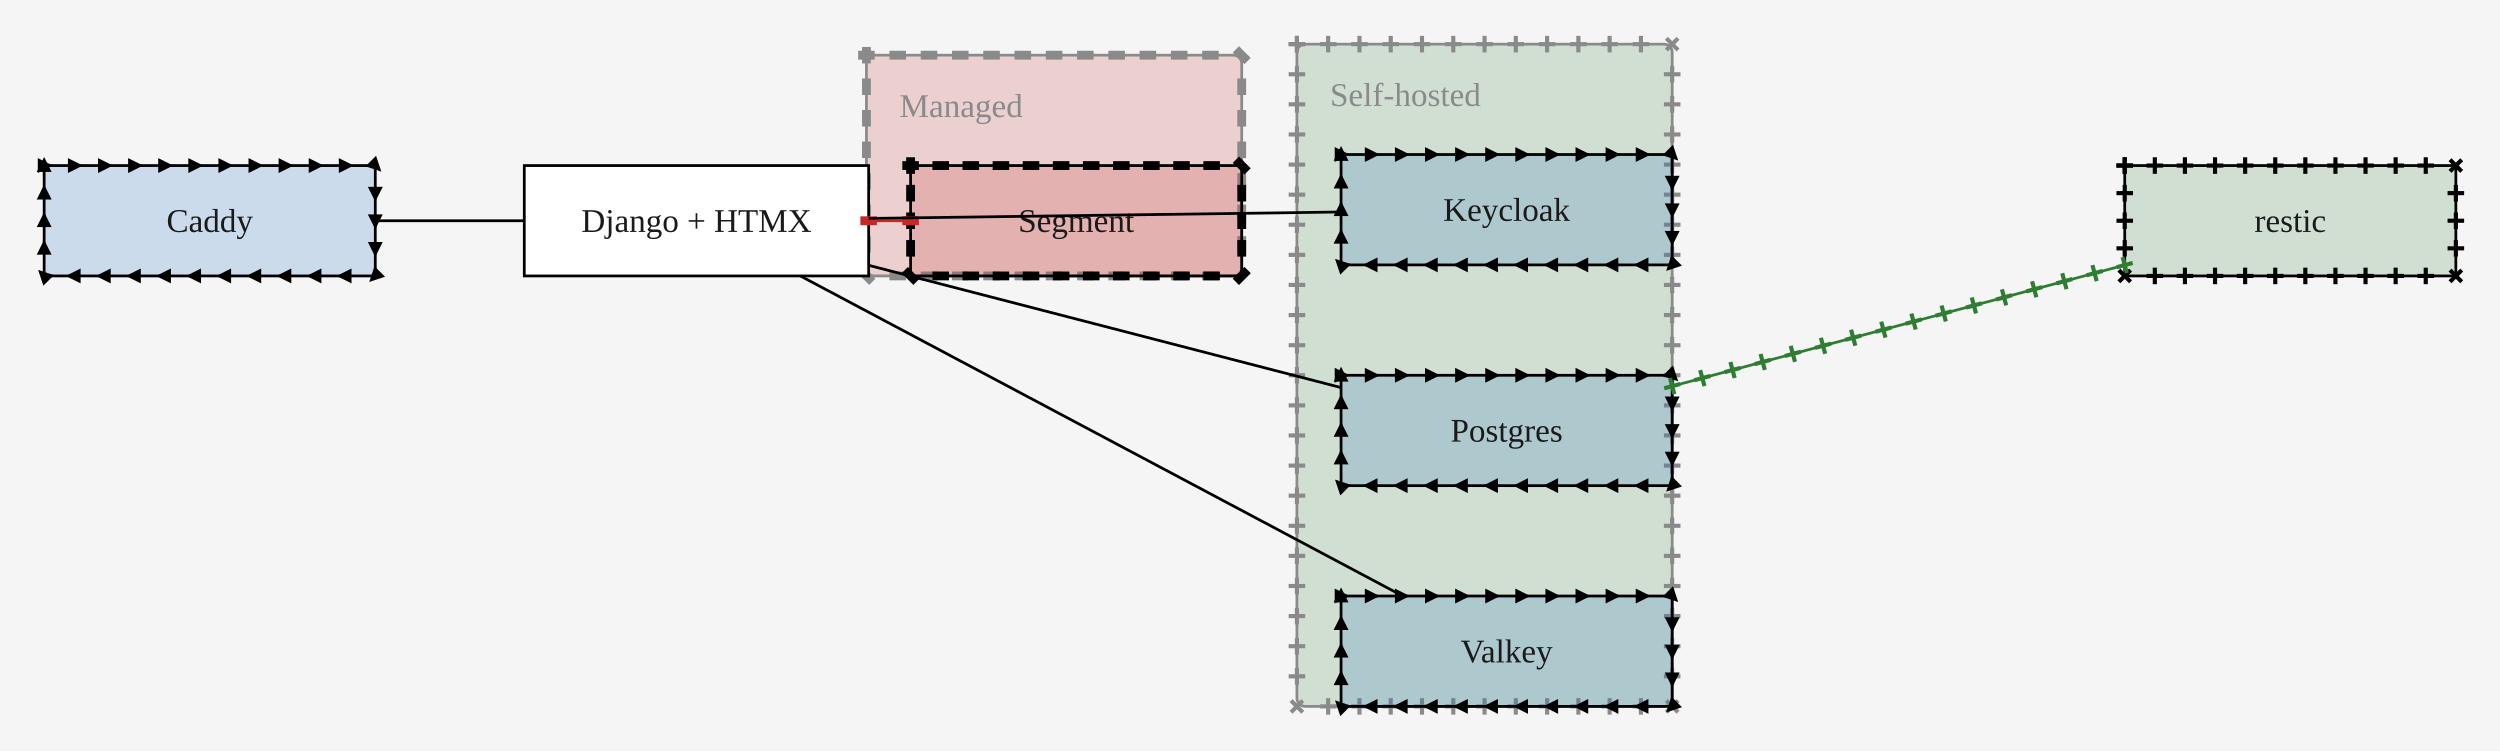
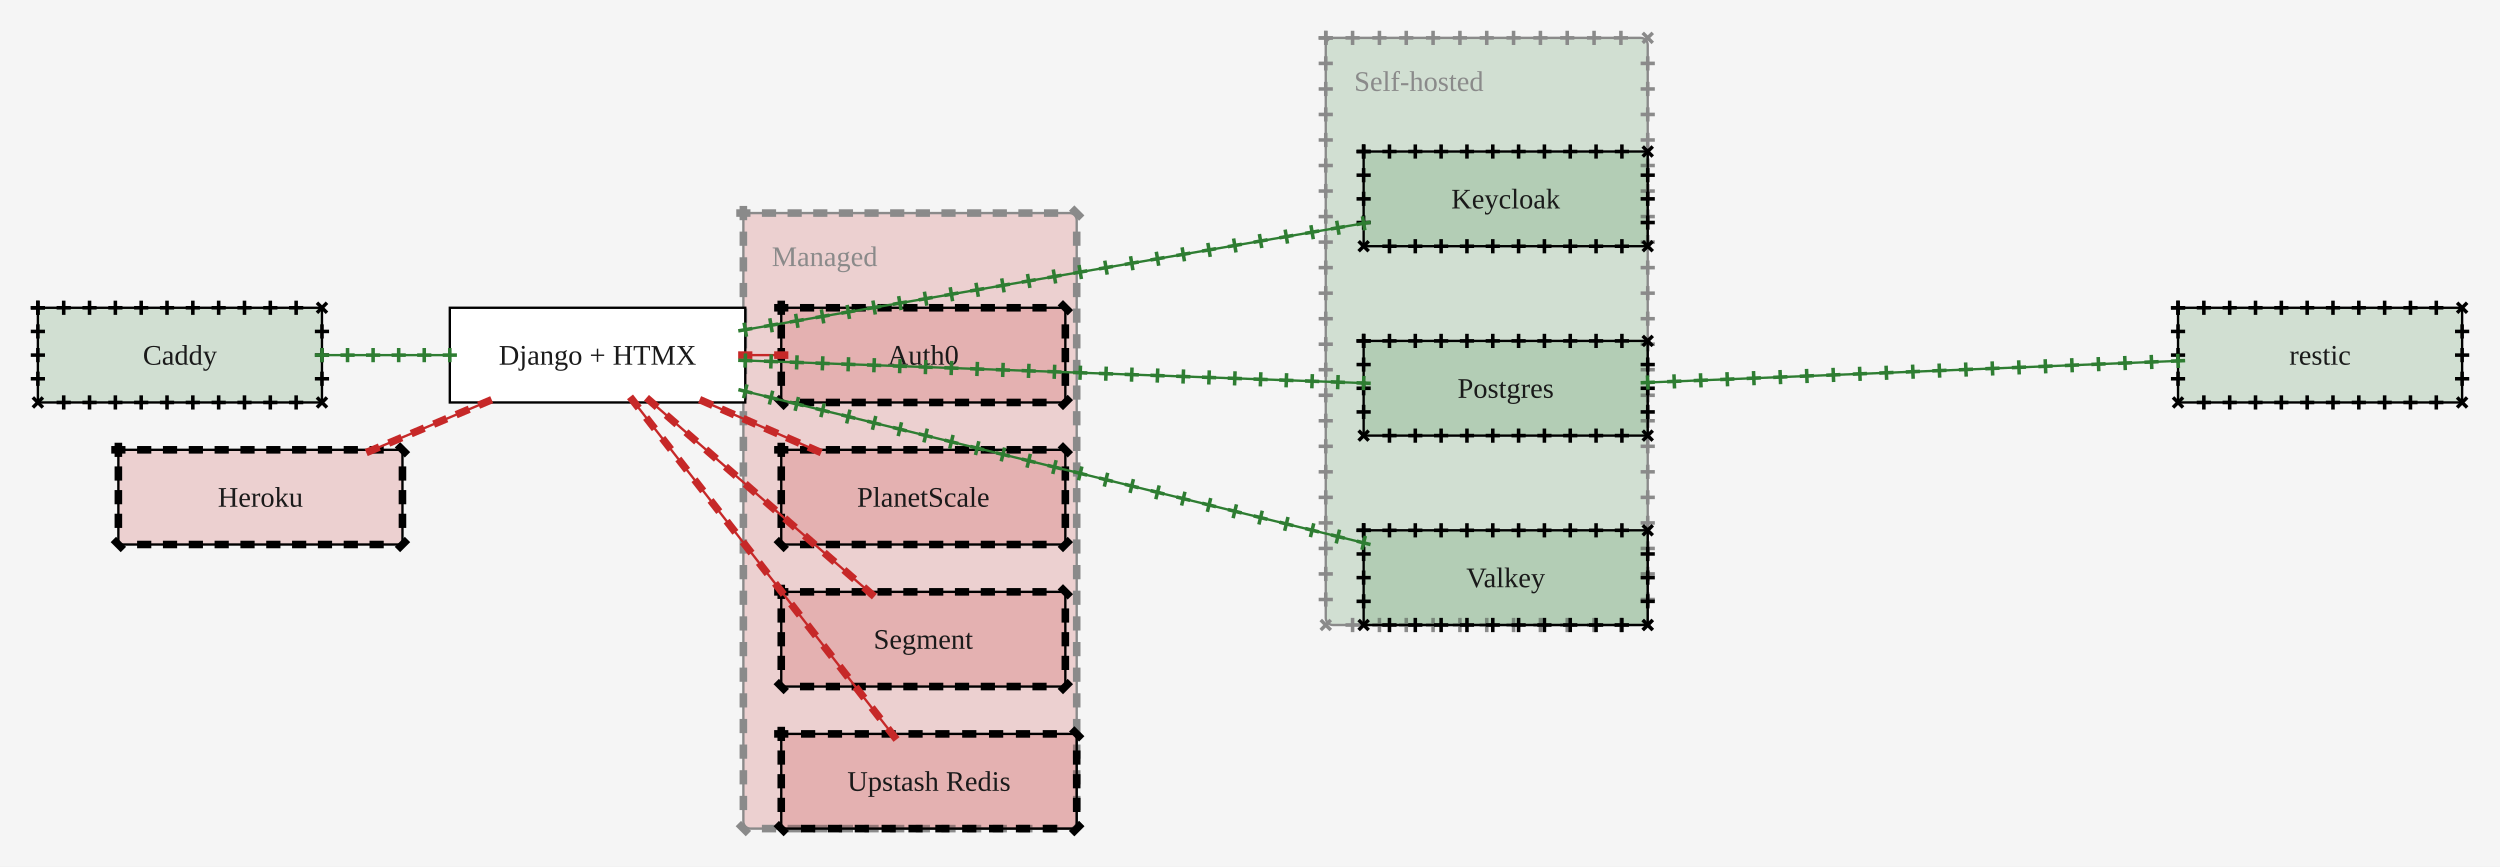
- <svg xmlns="http://www.w3.org/2000/svg" viewBox="0.00 0.00 906.00 272.00" width="906.00" height="272.00">
+ <svg xmlns="http://www.w3.org/2000/svg" viewBox="0.00 0.00 1056.00 366.00" width="1056.00" height="366.00">
  <defs>
    <marker id="ag-glyph-4-000000" viewBox="-4.50 -4.50 9.00 9.00" markerWidth="9.00" markerHeight="9.00" markerUnits="userSpaceOnUse" refX="0" refY="0" orient="auto" fill="#000000" stroke="#000000">
      <path d="M -3,0 L 3,0 M 0,-3 L 0,3" fill="none" stroke-width="1.5" />
    </marker>
    <marker id="ag-glyph-4-2e7d32" viewBox="-4.50 -4.50 9.00 9.00" markerWidth="9.00" markerHeight="9.00" markerUnits="userSpaceOnUse" refX="0" refY="0" orient="auto" fill="#2e7d32" stroke="#2e7d32">
      <path d="M -3,0 L 3,0 M 0,-3 L 0,3" fill="none" stroke-width="1.5" />
    </marker>
    <marker id="ag-glyph-4-8A8A8A" viewBox="-4.50 -4.50 9.00 9.00" markerWidth="9.00" markerHeight="9.00" markerUnits="userSpaceOnUse" refX="0" refY="0" orient="auto" fill="#8A8A8A" stroke="#8A8A8A">
      <path d="M -3,0 L 3,0 M 0,-3 L 0,3" fill="none" stroke-width="1.5" />
    </marker>
    <marker id="ag-glyph-5-000000" viewBox="-4.50 -4.50 9.00 9.00" markerWidth="9.00" markerHeight="9.00" markerUnits="userSpaceOnUse" refX="0" refY="0" orient="auto" fill="#000000" stroke="#000000">
      <path d="M -3,0 L 3,0" fill="none" stroke-width="3.2" />
    </marker>
    <marker id="ag-glyph-5-8A8A8A" viewBox="-4.50 -4.50 9.00 9.00" markerWidth="9.00" markerHeight="9.00" markerUnits="userSpaceOnUse" refX="0" refY="0" orient="auto" fill="#8A8A8A" stroke="#8A8A8A">
      <path d="M -3,0 L 3,0" fill="none" stroke-width="3.2" />
    </marker>
    <marker id="ag-glyph-5-c62828" viewBox="-4.50 -4.50 9.00 9.00" markerWidth="9.00" markerHeight="9.00" markerUnits="userSpaceOnUse" refX="0" refY="0" orient="auto" fill="#c62828" stroke="#c62828">
      <path d="M -3,0 L 3,0" fill="none" stroke-width="3.2" />
    </marker>
-     <marker id="ag-glyph-6-000000" viewBox="-4.50 -4.50 9.00 9.00" markerWidth="9.00" markerHeight="9.00" markerUnits="userSpaceOnUse" refX="0" refY="0" orient="auto" fill="#000000" stroke="#000000">
-       <path d="M 3.1,0 L -2.3,2.7 L -2.3,-2.7 Z" stroke="none" />
-     </marker>
  </defs>
-   <rect x="0.00" y="0.00" width="906.00" height="272.00" fill="#F5F5F5" />
+   <rect x="0.00" y="0.00" width="1056.00" height="366.00" fill="#F5F5F5" />
  <g id="group-hosted" data-element-id="hosted" data-kind="group">
-     <rect x="314.00" y="20.00" width="136.00" height="80.00" rx="3.00" fill="#c62828" fill-opacity="0.18" stroke="#8A8A8A" stroke-width="1.00" />
-     <path d="M 314.00,20.00 L 325.33,20.00 L 336.67,20.00 L 348.00,20.00 L 359.33,20.00 L 370.67,20.00 L 382.00,20.00 L 393.33,20.00 L 404.67,20.00 L 416.00,20.00 L 427.33,20.00 L 438.67,20.00 L 450.00,20.00 L 450.00,31.43 L 450.00,42.86 L 450.00,54.29 L 450.00,65.71 L 450.00,77.14 L 450.00,88.57 L 450.00,100.00 L 438.67,100.00 L 427.33,100.00 L 416.00,100.00 L 404.67,100.00 L 393.33,100.00 L 382.00,100.00 L 370.67,100.00 L 359.33,100.00 L 348.00,100.00 L 336.67,100.00 L 325.33,100.00 L 314.00,100.00 L 314.00,88.57 L 314.00,77.14 L 314.00,65.71 L 314.00,54.29 L 314.00,42.86 L 314.00,31.43 L 314.00,20.00" fill="none" stroke="none" marker-start="url(#ag-glyph-5-8A8A8A)" marker-mid="url(#ag-glyph-5-8A8A8A)" marker-end="url(#ag-glyph-5-8A8A8A)" />
-     <text x="326.00" y="42.40" text-anchor="start" fill="#8A8A8A">
+     <rect x="314.00" y="90.00" width="140.80" height="260.00" rx="3.00" fill="#c62828" fill-opacity="0.18" stroke="#8A8A8A" stroke-width="1.00" />
+     <path d="M 314.00,90.00 L 324.83,90.00 L 335.66,90.00 L 346.49,90.00 L 357.32,90.00 L 368.15,90.00 L 378.98,90.00 L 389.82,90.00 L 400.65,90.00 L 411.48,90.00 L 422.31,90.00 L 433.14,90.00 L 443.97,90.00 L 454.80,90.00 L 454.80,100.83 L 454.80,111.67 L 454.80,122.50 L 454.80,133.33 L 454.80,144.17 L 454.80,155.00 L 454.80,165.83 L 454.80,176.67 L 454.80,187.50 L 454.80,198.33 L 454.80,209.17 L 454.80,220.00 L 454.80,230.83 L 454.80,241.67 L 454.80,252.50 L 454.80,263.33 L 454.80,274.17 L 454.80,285.00 L 454.80,295.83 L 454.80,306.67 L 454.80,317.50 L 454.80,328.33 L 454.80,339.17 L 454.80,350.00 L 443.97,350.00 L 433.14,350.00 L 422.31,350.00 L 411.48,350.00 L 400.65,350.00 L 389.82,350.00 L 378.98,350.00 L 368.15,350.00 L 357.32,350.00 L 346.49,350.00 L 335.66,350.00 L 324.83,350.00 L 314.00,350.00 L 314.00,339.17 L 314.00,328.33 L 314.00,317.50 L 314.00,306.67 L 314.00,295.83 L 314.00,285.00 L 314.00,274.17 L 314.00,263.33 L 314.00,252.50 L 314.00,241.67 L 314.00,230.83 L 314.00,220.00 L 314.00,209.17 L 314.00,198.33 L 314.00,187.50 L 314.00,176.67 L 314.00,165.83 L 314.00,155.00 L 314.00,144.17 L 314.00,133.33 L 314.00,122.50 L 314.00,111.67 L 314.00,100.83 L 314.00,90.00" fill="none" stroke="none" marker-start="url(#ag-glyph-5-8A8A8A)" marker-mid="url(#ag-glyph-5-8A8A8A)" marker-end="url(#ag-glyph-5-8A8A8A)" />
+     <text x="326.00" y="112.40" text-anchor="start" fill="#8A8A8A">
      <tspan x="326.00" dy="0">Managed</tspan>
    </text>
  </g>
  <g id="group-ours" data-element-id="ours" data-kind="group">
-     <rect x="470.00" y="16.00" width="136.00" height="240.00" rx="3.00" fill="#2e7d32" fill-opacity="0.18" stroke="#8A8A8A" stroke-width="1.00" />
-     <path d="M 470.00,16.00 L 481.33,16.00 L 492.67,16.00 L 504.00,16.00 L 515.33,16.00 L 526.67,16.00 L 538.00,16.00 L 549.33,16.00 L 560.67,16.00 L 572.00,16.00 L 583.33,16.00 L 594.67,16.00 L 606.00,16.00 L 606.00,26.91 L 606.00,37.82 L 606.00,48.73 L 606.00,59.64 L 606.00,70.55 L 606.00,81.45 L 606.00,92.36 L 606.00,103.27 L 606.00,114.18 L 606.00,125.09 L 606.00,136.00 L 606.00,146.91 L 606.00,157.82 L 606.00,168.73 L 606.00,179.64 L 606.00,190.55 L 606.00,201.45 L 606.00,212.36 L 606.00,223.27 L 606.00,234.18 L 606.00,245.09 L 606.00,256.00 L 594.67,256.00 L 583.33,256.00 L 572.00,256.00 L 560.67,256.00 L 549.33,256.00 L 538.00,256.00 L 526.67,256.00 L 515.33,256.00 L 504.00,256.00 L 492.67,256.00 L 481.33,256.00 L 470.00,256.00 L 470.00,245.09 L 470.00,234.18 L 470.00,223.27 L 470.00,212.36 L 470.00,201.45 L 470.00,190.55 L 470.00,179.64 L 470.00,168.73 L 470.00,157.82 L 470.00,146.91 L 470.00,136.00 L 470.00,125.09 L 470.00,114.18 L 470.00,103.27 L 470.00,92.36 L 470.00,81.45 L 470.00,70.55 L 470.00,59.64 L 470.00,48.73 L 470.00,37.82 L 470.00,26.91 L 470.00,16.00" fill="none" stroke="none" marker-start="url(#ag-glyph-4-8A8A8A)" marker-mid="url(#ag-glyph-4-8A8A8A)" marker-end="url(#ag-glyph-4-8A8A8A)" />
-     <text x="482.00" y="38.40" text-anchor="start" fill="#8A8A8A">
-       <tspan x="482.00" dy="0">Self-hosted</tspan>
+     <rect x="560.00" y="16.00" width="136.00" height="248.00" rx="3.00" fill="#2e7d32" fill-opacity="0.18" stroke="#8A8A8A" stroke-width="1.00" />
+     <path d="M 560.00,16.00 L 571.33,16.00 L 582.67,16.00 L 594.00,16.00 L 605.33,16.00 L 616.67,16.00 L 628.00,16.00 L 639.33,16.00 L 650.67,16.00 L 662.00,16.00 L 673.33,16.00 L 684.67,16.00 L 696.00,16.00 L 696.00,26.78 L 696.00,37.57 L 696.00,48.35 L 696.00,59.13 L 696.00,69.91 L 696.00,80.70 L 696.00,91.48 L 696.00,102.26 L 696.00,113.04 L 696.00,123.83 L 696.00,134.61 L 696.00,145.39 L 696.00,156.17 L 696.00,166.96 L 696.00,177.74 L 696.00,188.52 L 696.00,199.30 L 696.00,210.09 L 696.00,220.87 L 696.00,231.65 L 696.00,242.43 L 696.00,253.22 L 696.00,264.00 L 684.67,264.00 L 673.33,264.00 L 662.00,264.00 L 650.67,264.00 L 639.33,264.00 L 628.00,264.00 L 616.67,264.00 L 605.33,264.00 L 594.00,264.00 L 582.67,264.00 L 571.33,264.00 L 560.00,264.00 L 560.00,253.22 L 560.00,242.43 L 560.00,231.65 L 560.00,220.87 L 560.00,210.09 L 560.00,199.30 L 560.00,188.52 L 560.00,177.74 L 560.00,166.96 L 560.00,156.17 L 560.00,145.39 L 560.00,134.61 L 560.00,123.83 L 560.00,113.04 L 560.00,102.26 L 560.00,91.48 L 560.00,80.70 L 560.00,69.91 L 560.00,59.13 L 560.00,48.35 L 560.00,37.57 L 560.00,26.78 L 560.00,16.00" fill="none" stroke="none" marker-start="url(#ag-glyph-4-8A8A8A)" marker-mid="url(#ag-glyph-4-8A8A8A)" marker-end="url(#ag-glyph-4-8A8A8A)" />
+     <text x="572.00" y="38.40" text-anchor="start" fill="#8A8A8A">
+       <tspan x="572.00" dy="0">Self-hosted</tspan>
    </text>
  </g>
-   <g id="node-analytics" data-element-id="analytics" data-kind="node">
-     <rect x="330.00" y="60.00" width="120.00" height="40.00" rx="0.00" fill="#c62828" fill-opacity="0.18" stroke="#000000" />
-     <path d="M 330.00,60.00 L 340.91,60.00 L 351.82,60.00 L 362.73,60.00 L 373.64,60.00 L 384.55,60.00 L 395.45,60.00 L 406.36,60.00 L 417.27,60.00 L 428.18,60.00 L 439.09,60.00 L 450.00,60.00 L 450.00,70.00 L 450.00,80.00 L 450.00,90.00 L 450.00,100.00 L 439.09,100.00 L 428.18,100.00 L 417.27,100.00 L 406.36,100.00 L 395.45,100.00 L 384.55,100.00 L 373.64,100.00 L 362.73,100.00 L 351.82,100.00 L 340.91,100.00 L 330.00,100.00 L 330.00,90.00 L 330.00,80.00 L 330.00,70.00 L 330.00,60.00" fill="none" stroke="none" marker-start="url(#ag-glyph-5-000000)" marker-mid="url(#ag-glyph-5-000000)" marker-end="url(#ag-glyph-5-000000)" />
-     <text x="390.00" y="80.00" text-anchor="middle" dominant-baseline="central" fill="#1a1a1a">
+   <g id="node-app" data-element-id="app" data-kind="node">
+     <rect x="190.00" y="130.00" width="124.80" height="40.00" rx="0.00" fill="#FFFFFF" stroke="#000000" />
+     <text x="252.40" y="150.00" text-anchor="middle" dominant-baseline="central" fill="#1a1a1a">
+       <tspan x="252.40" dy="0">Django + HTMX</tspan>
+     </text>
+   </g>
+   <g id="node-auth0" data-element-id="auth0" data-kind="node">
+     <rect x="330.00" y="130.00" width="120.00" height="40.00" rx="0.00" fill="#c62828" fill-opacity="0.18" stroke="#000000" />
+     <path d="M 330.00,130.00 L 340.91,130.00 L 351.82,130.00 L 362.73,130.00 L 373.64,130.00 L 384.55,130.00 L 395.45,130.00 L 406.36,130.00 L 417.27,130.00 L 428.18,130.00 L 439.09,130.00 L 450.00,130.00 L 450.00,140.00 L 450.00,150.00 L 450.00,160.00 L 450.00,170.00 L 439.09,170.00 L 428.18,170.00 L 417.27,170.00 L 406.36,170.00 L 395.45,170.00 L 384.55,170.00 L 373.64,170.00 L 362.73,170.00 L 351.82,170.00 L 340.91,170.00 L 330.00,170.00 L 330.00,160.00 L 330.00,150.00 L 330.00,140.00 L 330.00,130.00" fill="none" stroke="none" marker-start="url(#ag-glyph-5-000000)" marker-mid="url(#ag-glyph-5-000000)" marker-end="url(#ag-glyph-5-000000)" />
+     <text x="390.00" y="150.00" text-anchor="middle" dominant-baseline="central" fill="#1a1a1a">
+       <tspan x="390.00" dy="0">Auth0</tspan>
+     </text>
+   </g>
+   <g id="node-caddy" data-element-id="caddy" data-kind="node">
+     <rect x="16.00" y="130.00" width="120.00" height="40.00" rx="0.00" fill="#2e7d32" fill-opacity="0.18" stroke="#000000" />
+     <path d="M 16.00,130.00 L 26.91,130.00 L 37.82,130.00 L 48.73,130.00 L 59.64,130.00 L 70.55,130.00 L 81.45,130.00 L 92.36,130.00 L 103.27,130.00 L 114.18,130.00 L 125.09,130.00 L 136.00,130.00 L 136.00,140.00 L 136.00,150.00 L 136.00,160.00 L 136.00,170.00 L 125.09,170.00 L 114.18,170.00 L 103.27,170.00 L 92.36,170.00 L 81.45,170.00 L 70.55,170.00 L 59.64,170.00 L 48.73,170.00 L 37.82,170.00 L 26.91,170.00 L 16.00,170.00 L 16.00,160.00 L 16.00,150.00 L 16.00,140.00 L 16.00,130.00" fill="none" stroke="none" marker-start="url(#ag-glyph-4-000000)" marker-mid="url(#ag-glyph-4-000000)" marker-end="url(#ag-glyph-4-000000)" />
+     <text x="76.00" y="150.00" text-anchor="middle" dominant-baseline="central" fill="#1a1a1a">
+       <tspan x="76.00" dy="0">Caddy</tspan>
+     </text>
+   </g>
+   <g id="node-heroku" data-element-id="heroku" data-kind="node">
+     <rect x="50.00" y="190.00" width="120.00" height="40.00" rx="0.00" fill="#c62828" fill-opacity="0.18" stroke="#000000" />
+     <path d="M 50.00,190.00 L 60.91,190.00 L 71.82,190.00 L 82.73,190.00 L 93.64,190.00 L 104.55,190.00 L 115.45,190.00 L 126.36,190.00 L 137.27,190.00 L 148.18,190.00 L 159.09,190.00 L 170.00,190.00 L 170.00,200.00 L 170.00,210.00 L 170.00,220.00 L 170.00,230.00 L 159.09,230.00 L 148.18,230.00 L 137.27,230.00 L 126.36,230.00 L 115.45,230.00 L 104.55,230.00 L 93.64,230.00 L 82.73,230.00 L 71.82,230.00 L 60.91,230.00 L 50.00,230.00 L 50.00,220.00 L 50.00,210.00 L 50.00,200.00 L 50.00,190.00" fill="none" stroke="none" marker-start="url(#ag-glyph-5-000000)" marker-mid="url(#ag-glyph-5-000000)" marker-end="url(#ag-glyph-5-000000)" />
+     <text x="110.00" y="210.00" text-anchor="middle" dominant-baseline="central" fill="#1a1a1a">
+       <tspan x="110.00" dy="0">Heroku</tspan>
+     </text>
+   </g>
+   <g id="node-keycloak" data-element-id="keycloak" data-kind="node">
+     <rect x="576.00" y="64.00" width="120.00" height="40.00" rx="0.00" fill="#2e7d32" fill-opacity="0.18" stroke="#000000" />
+     <path d="M 576.00,64.00 L 586.91,64.00 L 597.82,64.00 L 608.73,64.00 L 619.64,64.00 L 630.55,64.00 L 641.45,64.00 L 652.36,64.00 L 663.27,64.00 L 674.18,64.00 L 685.09,64.00 L 696.00,64.00 L 696.00,74.00 L 696.00,84.00 L 696.00,94.00 L 696.00,104.00 L 685.09,104.00 L 674.18,104.00 L 663.27,104.00 L 652.36,104.00 L 641.45,104.00 L 630.55,104.00 L 619.64,104.00 L 608.73,104.00 L 597.82,104.00 L 586.91,104.00 L 576.00,104.00 L 576.00,94.00 L 576.00,84.00 L 576.00,74.00 L 576.00,64.00" fill="none" stroke="none" marker-start="url(#ag-glyph-4-000000)" marker-mid="url(#ag-glyph-4-000000)" marker-end="url(#ag-glyph-4-000000)" />
+     <text x="636.00" y="84.00" text-anchor="middle" dominant-baseline="central" fill="#1a1a1a">
+       <tspan x="636.00" dy="0">Keycloak</tspan>
+     </text>
+   </g>
+   <g id="node-planetscale" data-element-id="planetscale" data-kind="node">
+     <rect x="330.00" y="190.00" width="120.00" height="40.00" rx="0.00" fill="#c62828" fill-opacity="0.18" stroke="#000000" />
+     <path d="M 330.00,190.00 L 340.91,190.00 L 351.82,190.00 L 362.73,190.00 L 373.64,190.00 L 384.55,190.00 L 395.45,190.00 L 406.36,190.00 L 417.27,190.00 L 428.18,190.00 L 439.09,190.00 L 450.00,190.00 L 450.00,200.00 L 450.00,210.00 L 450.00,220.00 L 450.00,230.00 L 439.09,230.00 L 428.18,230.00 L 417.27,230.00 L 406.36,230.00 L 395.45,230.00 L 384.55,230.00 L 373.64,230.00 L 362.73,230.00 L 351.82,230.00 L 340.91,230.00 L 330.00,230.00 L 330.00,220.00 L 330.00,210.00 L 330.00,200.00 L 330.00,190.00" fill="none" stroke="none" marker-start="url(#ag-glyph-5-000000)" marker-mid="url(#ag-glyph-5-000000)" marker-end="url(#ag-glyph-5-000000)" />
+     <text x="390.00" y="210.00" text-anchor="middle" dominant-baseline="central" fill="#1a1a1a">
+       <tspan x="390.00" dy="0">PlanetScale</tspan>
+     </text>
+   </g>
+   <g id="node-postgres" data-element-id="postgres" data-kind="node">
+     <rect x="576.00" y="144.00" width="120.00" height="40.00" rx="0.00" fill="#2e7d32" fill-opacity="0.18" stroke="#000000" />
+     <path d="M 576.00,144.00 L 586.91,144.00 L 597.82,144.00 L 608.73,144.00 L 619.64,144.00 L 630.55,144.00 L 641.45,144.00 L 652.36,144.00 L 663.27,144.00 L 674.18,144.00 L 685.09,144.00 L 696.00,144.00 L 696.00,154.00 L 696.00,164.00 L 696.00,174.00 L 696.00,184.00 L 685.09,184.00 L 674.18,184.00 L 663.27,184.00 L 652.36,184.00 L 641.45,184.00 L 630.55,184.00 L 619.64,184.00 L 608.73,184.00 L 597.82,184.00 L 586.91,184.00 L 576.00,184.00 L 576.00,174.00 L 576.00,164.00 L 576.00,154.00 L 576.00,144.00" fill="none" stroke="none" marker-start="url(#ag-glyph-4-000000)" marker-mid="url(#ag-glyph-4-000000)" marker-end="url(#ag-glyph-4-000000)" />
+     <text x="636.00" y="164.00" text-anchor="middle" dominant-baseline="central" fill="#1a1a1a">
+       <tspan x="636.00" dy="0">Postgres</tspan>
+     </text>
+   </g>
+   <g id="node-restic" data-element-id="restic" data-kind="node">
+     <rect x="920.00" y="130.00" width="120.00" height="40.00" rx="0.00" fill="#2e7d32" fill-opacity="0.18" stroke="#000000" />
+     <path d="M 920.00,130.00 L 930.91,130.00 L 941.82,130.00 L 952.73,130.00 L 963.64,130.00 L 974.55,130.00 L 985.45,130.00 L 996.36,130.00 L 1007.27,130.00 L 1018.18,130.00 L 1029.09,130.00 L 1040.00,130.00 L 1040.00,140.00 L 1040.00,150.00 L 1040.00,160.00 L 1040.00,170.00 L 1029.09,170.00 L 1018.18,170.00 L 1007.27,170.00 L 996.36,170.00 L 985.45,170.00 L 974.55,170.00 L 963.64,170.00 L 952.73,170.00 L 941.82,170.00 L 930.91,170.00 L 920.00,170.00 L 920.00,160.00 L 920.00,150.00 L 920.00,140.00 L 920.00,130.00" fill="none" stroke="none" marker-start="url(#ag-glyph-4-000000)" marker-mid="url(#ag-glyph-4-000000)" marker-end="url(#ag-glyph-4-000000)" />
+     <text x="980.00" y="150.00" text-anchor="middle" dominant-baseline="central" fill="#1a1a1a">
+       <tspan x="980.00" dy="0">restic</tspan>
+     </text>
+   </g>
+   <g id="node-segment" data-element-id="segment" data-kind="node">
+     <rect x="330.00" y="250.00" width="120.00" height="40.00" rx="0.00" fill="#c62828" fill-opacity="0.18" stroke="#000000" />
+     <path d="M 330.00,250.00 L 340.91,250.00 L 351.82,250.00 L 362.73,250.00 L 373.64,250.00 L 384.55,250.00 L 395.45,250.00 L 406.36,250.00 L 417.27,250.00 L 428.18,250.00 L 439.09,250.00 L 450.00,250.00 L 450.00,260.00 L 450.00,270.00 L 450.00,280.00 L 450.00,290.00 L 439.09,290.00 L 428.18,290.00 L 417.27,290.00 L 406.36,290.00 L 395.45,290.00 L 384.55,290.00 L 373.64,290.00 L 362.73,290.00 L 351.82,290.00 L 340.91,290.00 L 330.00,290.00 L 330.00,280.00 L 330.00,270.00 L 330.00,260.00 L 330.00,250.00" fill="none" stroke="none" marker-start="url(#ag-glyph-5-000000)" marker-mid="url(#ag-glyph-5-000000)" marker-end="url(#ag-glyph-5-000000)" />
+     <text x="390.00" y="270.00" text-anchor="middle" dominant-baseline="central" fill="#1a1a1a">
      <tspan x="390.00" dy="0">Segment</tspan>
    </text>
  </g>
-   <g id="node-app" data-element-id="app" data-kind="node">
-     <rect x="190.00" y="60.00" width="124.80" height="40.00" rx="0.00" fill="#FFFFFF" stroke="#000000" />
-     <text x="252.40" y="80.00" text-anchor="middle" dominant-baseline="central" fill="#1a1a1a">
-       <tspan x="252.40" dy="0">Django + HTMX</tspan>
+   <g id="node-upstash" data-element-id="upstash" data-kind="node">
+     <rect x="330.00" y="310.00" width="124.80" height="40.00" rx="0.00" fill="#c62828" fill-opacity="0.18" stroke="#000000" />
+     <path d="M 330.00,310.00 L 341.35,310.00 L 352.69,310.00 L 364.04,310.00 L 375.38,310.00 L 386.73,310.00 L 398.07,310.00 L 409.42,310.00 L 420.76,310.00 L 432.11,310.00 L 443.45,310.00 L 454.80,310.00 L 454.80,320.00 L 454.80,330.00 L 454.80,340.00 L 454.80,350.00 L 443.45,350.00 L 432.11,350.00 L 420.76,350.00 L 409.42,350.00 L 398.07,350.00 L 386.73,350.00 L 375.38,350.00 L 364.04,350.00 L 352.69,350.00 L 341.35,350.00 L 330.00,350.00 L 330.00,340.00 L 330.00,330.00 L 330.00,320.00 L 330.00,310.00" fill="none" stroke="none" marker-start="url(#ag-glyph-5-000000)" marker-mid="url(#ag-glyph-5-000000)" marker-end="url(#ag-glyph-5-000000)" />
+     <text x="392.40" y="330.00" text-anchor="middle" dominant-baseline="central" fill="#1a1a1a">
+       <tspan x="392.40" dy="0">Upstash Redis</tspan>
    </text>
  </g>
-   <g id="node-auth" data-element-id="auth" data-kind="node">
-     <rect x="486.00" y="56.00" width="120.00" height="40.00" rx="0.00" fill="#1565c0" fill-opacity="0.18" stroke="#000000" />
-     <path d="M 486.00,56.00 L 496.91,56.00 L 507.82,56.00 L 518.73,56.00 L 529.64,56.00 L 540.55,56.00 L 551.45,56.00 L 562.36,56.00 L 573.27,56.00 L 584.18,56.00 L 595.09,56.00 L 606.00,56.00 L 606.00,66.00 L 606.00,76.00 L 606.00,86.00 L 606.00,96.00 L 595.09,96.00 L 584.18,96.00 L 573.27,96.00 L 562.36,96.00 L 551.45,96.00 L 540.55,96.00 L 529.64,96.00 L 518.73,96.00 L 507.82,96.00 L 496.91,96.00 L 486.00,96.00 L 486.00,86.00 L 486.00,76.00 L 486.00,66.00 L 486.00,56.00" fill="none" stroke="none" marker-start="url(#ag-glyph-6-000000)" marker-mid="url(#ag-glyph-6-000000)" marker-end="url(#ag-glyph-6-000000)" />
-     <text x="546.00" y="76.00" text-anchor="middle" dominant-baseline="central" fill="#1a1a1a">
-       <tspan x="546.00" dy="0">Keycloak</tspan>
+   <g id="node-valkey" data-element-id="valkey" data-kind="node">
+     <rect x="576.00" y="224.00" width="120.00" height="40.00" rx="0.00" fill="#2e7d32" fill-opacity="0.18" stroke="#000000" />
+     <path d="M 576.00,224.00 L 586.91,224.00 L 597.82,224.00 L 608.73,224.00 L 619.64,224.00 L 630.55,224.00 L 641.45,224.00 L 652.36,224.00 L 663.27,224.00 L 674.18,224.00 L 685.09,224.00 L 696.00,224.00 L 696.00,234.00 L 696.00,244.00 L 696.00,254.00 L 696.00,264.00 L 685.09,264.00 L 674.18,264.00 L 663.27,264.00 L 652.36,264.00 L 641.45,264.00 L 630.55,264.00 L 619.64,264.00 L 608.73,264.00 L 597.82,264.00 L 586.91,264.00 L 576.00,264.00 L 576.00,254.00 L 576.00,244.00 L 576.00,234.00 L 576.00,224.00" fill="none" stroke="none" marker-start="url(#ag-glyph-4-000000)" marker-mid="url(#ag-glyph-4-000000)" marker-end="url(#ag-glyph-4-000000)" />
+     <text x="636.00" y="244.00" text-anchor="middle" dominant-baseline="central" fill="#1a1a1a">
+       <tspan x="636.00" dy="0">Valkey</tspan>
    </text>
  </g>
-   <g id="node-backups" data-element-id="backups" data-kind="node">
-     <rect x="770.00" y="60.00" width="120.00" height="40.00" rx="0.00" fill="#2e7d32" fill-opacity="0.18" stroke="#000000" />
-     <path d="M 770.00,60.00 L 780.91,60.00 L 791.82,60.00 L 802.73,60.00 L 813.64,60.00 L 824.55,60.00 L 835.45,60.00 L 846.36,60.00 L 857.27,60.00 L 868.18,60.00 L 879.09,60.00 L 890.00,60.00 L 890.00,70.00 L 890.00,80.00 L 890.00,90.00 L 890.00,100.00 L 879.09,100.00 L 868.18,100.00 L 857.27,100.00 L 846.36,100.00 L 835.45,100.00 L 824.55,100.00 L 813.64,100.00 L 802.73,100.00 L 791.82,100.00 L 780.91,100.00 L 770.00,100.00 L 770.00,90.00 L 770.00,80.00 L 770.00,70.00 L 770.00,60.00" fill="none" stroke="none" marker-start="url(#ag-glyph-4-000000)" marker-mid="url(#ag-glyph-4-000000)" marker-end="url(#ag-glyph-4-000000)" />
-     <text x="830.00" y="80.00" text-anchor="middle" dominant-baseline="central" fill="#1a1a1a">
-       <tspan x="830.00" dy="0">restic</tspan>
-     </text>
+   <g id="edge-app__auth0" data-element-id="app__auth0" data-kind="edge">
+     <path d="M 314.80,150.00 L 330.00,150.00" fill="none" stroke="transparent" stroke-width="12" style="pointer-events: stroke" />
+     <path d="M 314.80,150.00 L 330.00,150.00" fill="none" stroke="#c62828" stroke-width="1.00" />
+     <path d="M 314.80,150.00 L 330.00,150.00" fill="none" stroke="none" marker-start="url(#ag-glyph-5-c62828)" marker-mid="url(#ag-glyph-5-c62828)" marker-end="url(#ag-glyph-5-c62828)" />
  </g>
-   <g id="node-cache" data-element-id="cache" data-kind="node">
-     <rect x="486.00" y="216.00" width="120.00" height="40.00" rx="0.00" fill="#1565c0" fill-opacity="0.18" stroke="#000000" />
-     <path d="M 486.00,216.00 L 496.91,216.00 L 507.82,216.00 L 518.73,216.00 L 529.64,216.00 L 540.55,216.00 L 551.45,216.00 L 562.36,216.00 L 573.27,216.00 L 584.18,216.00 L 595.09,216.00 L 606.00,216.00 L 606.00,226.00 L 606.00,236.00 L 606.00,246.00 L 606.00,256.00 L 595.09,256.00 L 584.18,256.00 L 573.27,256.00 L 562.36,256.00 L 551.45,256.00 L 540.55,256.00 L 529.64,256.00 L 518.73,256.00 L 507.82,256.00 L 496.91,256.00 L 486.00,256.00 L 486.00,246.00 L 486.00,236.00 L 486.00,226.00 L 486.00,216.00" fill="none" stroke="none" marker-start="url(#ag-glyph-6-000000)" marker-mid="url(#ag-glyph-6-000000)" marker-end="url(#ag-glyph-6-000000)" />
-     <text x="546.00" y="236.00" text-anchor="middle" dominant-baseline="central" fill="#1a1a1a">
-       <tspan x="546.00" dy="0">Valkey</tspan>
-     </text>
+   <g id="edge-app__keycloak" data-element-id="app__keycloak" data-kind="edge">
+     <path d="M 314.80,139.26 L 576.00,94.32" fill="none" stroke="transparent" stroke-width="12" style="pointer-events: stroke" />
+     <path d="M 314.80,139.26 L 576.00,94.32" fill="none" stroke="#2e7d32" stroke-width="1.00" />
+     <path d="M 314.80,139.26 L 325.68,137.39 L 336.57,135.52 L 347.45,133.65 L 358.33,131.77 L 369.22,129.90 L 380.10,128.03 L 390.98,126.16 L 401.87,124.28 L 412.75,122.41 L 423.63,120.54 L 434.52,118.67 L 445.40,116.79 L 456.28,114.92 L 467.17,113.05 L 478.05,111.18 L 488.93,109.30 L 499.82,107.43 L 510.70,105.56 L 521.58,103.69 L 532.47,101.81 L 543.35,99.94 L 554.23,98.07 L 565.12,96.20 L 576.00,94.32" fill="none" stroke="none" marker-start="url(#ag-glyph-4-2e7d32)" marker-mid="url(#ag-glyph-4-2e7d32)" marker-end="url(#ag-glyph-4-2e7d32)" />
  </g>
-   <g id="node-db" data-element-id="db" data-kind="node">
-     <rect x="486.00" y="136.00" width="120.00" height="40.00" rx="0.00" fill="#1565c0" fill-opacity="0.18" stroke="#000000" />
-     <path d="M 486.00,136.00 L 496.91,136.00 L 507.82,136.00 L 518.73,136.00 L 529.64,136.00 L 540.55,136.00 L 551.45,136.00 L 562.36,136.00 L 573.27,136.00 L 584.18,136.00 L 595.09,136.00 L 606.00,136.00 L 606.00,146.00 L 606.00,156.00 L 606.00,166.00 L 606.00,176.00 L 595.09,176.00 L 584.18,176.00 L 573.27,176.00 L 562.36,176.00 L 551.45,176.00 L 540.55,176.00 L 529.64,176.00 L 518.73,176.00 L 507.82,176.00 L 496.91,176.00 L 486.00,176.00 L 486.00,166.00 L 486.00,156.00 L 486.00,146.00 L 486.00,136.00" fill="none" stroke="none" marker-start="url(#ag-glyph-6-000000)" marker-mid="url(#ag-glyph-6-000000)" marker-end="url(#ag-glyph-6-000000)" />
-     <text x="546.00" y="156.00" text-anchor="middle" dominant-baseline="central" fill="#1a1a1a">
-       <tspan x="546.00" dy="0">Postgres</tspan>
-     </text>
+   <g id="edge-app__planetscale" data-element-id="app__planetscale" data-kind="edge">
+     <path d="M 298.27,170.00 L 344.13,190.00" fill="none" stroke="transparent" stroke-width="12" style="pointer-events: stroke" />
+     <path d="M 298.27,170.00 L 344.13,190.00" fill="none" stroke="#c62828" stroke-width="1.00" />
+     <path d="M 298.27,170.00 L 307.44,174.00 L 316.61,178.00 L 325.79,182.00 L 334.96,186.00 L 344.13,190.00" fill="none" stroke="none" marker-start="url(#ag-glyph-5-c62828)" marker-mid="url(#ag-glyph-5-c62828)" marker-end="url(#ag-glyph-5-c62828)" />
  </g>
-   <g id="node-web" data-element-id="web" data-kind="node">
-     <rect x="16.00" y="60.00" width="120.00" height="40.00" rx="0.00" fill="#1565c0" fill-opacity="0.18" stroke="#000000" />
-     <path d="M 16.00,60.00 L 26.91,60.00 L 37.82,60.00 L 48.73,60.00 L 59.64,60.00 L 70.55,60.00 L 81.45,60.00 L 92.36,60.00 L 103.27,60.00 L 114.18,60.00 L 125.09,60.00 L 136.00,60.00 L 136.00,70.00 L 136.00,80.00 L 136.00,90.00 L 136.00,100.00 L 125.09,100.00 L 114.18,100.00 L 103.27,100.00 L 92.36,100.00 L 81.45,100.00 L 70.55,100.00 L 59.64,100.00 L 48.73,100.00 L 37.82,100.00 L 26.91,100.00 L 16.00,100.00 L 16.00,90.00 L 16.00,80.00 L 16.00,70.00 L 16.00,60.00" fill="none" stroke="none" marker-start="url(#ag-glyph-6-000000)" marker-mid="url(#ag-glyph-6-000000)" marker-end="url(#ag-glyph-6-000000)" />
-     <text x="76.00" y="80.00" text-anchor="middle" dominant-baseline="central" fill="#1a1a1a">
-       <tspan x="76.00" dy="0">Caddy</tspan>
-     </text>
+   <g id="edge-app__postgres" data-element-id="app__postgres" data-kind="edge">
+     <path d="M 314.80,152.28 L 576.00,161.81" fill="none" stroke="transparent" stroke-width="12" style="pointer-events: stroke" />
+     <path d="M 314.80,152.28 L 576.00,161.81" fill="none" stroke="#2e7d32" stroke-width="1.00" />
+     <path d="M 314.80,152.28 L 325.68,152.67 L 336.57,153.07 L 347.45,153.47 L 358.33,153.87 L 369.22,154.26 L 380.10,154.66 L 390.98,155.06 L 401.87,155.45 L 412.75,155.85 L 423.63,156.25 L 434.52,156.65 L 445.40,157.04 L 456.28,157.44 L 467.17,157.84 L 478.05,158.24 L 488.93,158.63 L 499.82,159.03 L 510.70,159.43 L 521.58,159.82 L 532.47,160.22 L 543.35,160.62 L 554.23,161.02 L 565.12,161.41 L 576.00,161.81" fill="none" stroke="none" marker-start="url(#ag-glyph-4-2e7d32)" marker-mid="url(#ag-glyph-4-2e7d32)" marker-end="url(#ag-glyph-4-2e7d32)" />
  </g>
-   <g id="edge-app__analytics" data-element-id="app__analytics" data-kind="edge">
-     <path d="M 314.80,80.00 L 330.00,80.00" fill="none" stroke="transparent" stroke-width="12" style="pointer-events: stroke" />
-     <path d="M 314.80,80.00 L 330.00,80.00" fill="none" stroke="#c62828" stroke-width="1.00" />
-     <path d="M 314.80,80.00 L 330.00,80.00" fill="none" stroke="none" marker-start="url(#ag-glyph-5-c62828)" marker-mid="url(#ag-glyph-5-c62828)" marker-end="url(#ag-glyph-5-c62828)" />
+   <g id="edge-app__segment" data-element-id="app__segment" data-kind="edge">
+     <path d="M 275.33,170.00 L 367.07,250.00" fill="none" stroke="transparent" stroke-width="12" style="pointer-events: stroke" />
+     <path d="M 275.33,170.00 L 367.07,250.00" fill="none" stroke="#c62828" stroke-width="1.00" />
+     <path d="M 275.33,170.00 L 283.67,177.27 L 292.01,184.55 L 300.35,191.82 L 308.69,199.09 L 317.03,206.36 L 325.37,213.64 L 333.71,220.91 L 342.05,228.18 L 350.39,235.45 L 358.73,242.73 L 367.07,250.00" fill="none" stroke="none" marker-start="url(#ag-glyph-5-c62828)" marker-mid="url(#ag-glyph-5-c62828)" marker-end="url(#ag-glyph-5-c62828)" />
  </g>
-   <g id="edge-app__auth" data-element-id="app__auth" data-kind="edge">
-     <path d="M 314.80,79.15 L 486.00,76.82" fill="none" stroke="transparent" stroke-width="12" style="pointer-events: stroke" />
-     <path d="M 314.80,79.15 L 486.00,76.82" fill="none" stroke="#000000" stroke-width="1.00" />
+   <g id="edge-app__upstash" data-element-id="app__upstash" data-kind="edge">
+     <path d="M 267.96,170.00 L 376.84,310.00" fill="none" stroke="transparent" stroke-width="12" style="pointer-events: stroke" />
+     <path d="M 267.96,170.00 L 376.84,310.00" fill="none" stroke="#c62828" stroke-width="1.00" />
+     <path d="M 267.96,170.00 L 274.76,178.75 L 281.57,187.50 L 288.37,196.25 L 295.18,205.00 L 301.98,213.75 L 308.79,222.50 L 315.59,231.25 L 322.40,240.00 L 329.21,248.75 L 336.01,257.50 L 342.82,266.25 L 349.62,275.00 L 356.43,283.75 L 363.23,292.50 L 370.04,301.25 L 376.84,310.00" fill="none" stroke="none" marker-start="url(#ag-glyph-5-c62828)" marker-mid="url(#ag-glyph-5-c62828)" marker-end="url(#ag-glyph-5-c62828)" />
  </g>
-   <g id="edge-app__cache" data-element-id="app__cache" data-kind="edge">
-     <path d="M 290.04,100.00 L 508.36,216.00" fill="none" stroke="transparent" stroke-width="12" style="pointer-events: stroke" />
-     <path d="M 290.04,100.00 L 508.36,216.00" fill="none" stroke="#000000" stroke-width="1.00" />
+   <g id="edge-app__valkey" data-element-id="app__valkey" data-kind="edge">
+     <path d="M 314.80,165.29 L 576.00,229.30" fill="none" stroke="transparent" stroke-width="12" style="pointer-events: stroke" />
+     <path d="M 314.80,165.29 L 576.00,229.30" fill="none" stroke="#2e7d32" stroke-width="1.00" />
+     <path d="M 314.80,165.29 L 325.68,167.96 L 336.57,170.62 L 347.45,173.29 L 358.33,175.96 L 369.22,178.63 L 380.10,181.29 L 390.98,183.96 L 401.87,186.63 L 412.75,189.29 L 423.63,191.96 L 434.52,194.63 L 445.40,197.29 L 456.28,199.96 L 467.17,202.63 L 478.05,205.29 L 488.93,207.96 L 499.82,210.63 L 510.70,213.30 L 521.58,215.96 L 532.47,218.63 L 543.35,221.30 L 554.23,223.96 L 565.12,226.63 L 576.00,229.30" fill="none" stroke="none" marker-start="url(#ag-glyph-4-2e7d32)" marker-mid="url(#ag-glyph-4-2e7d32)" marker-end="url(#ag-glyph-4-2e7d32)" />
  </g>
-   <g id="edge-app__db" data-element-id="app__db" data-kind="edge">
-     <path d="M 314.80,96.15 L 486.00,140.47" fill="none" stroke="transparent" stroke-width="12" style="pointer-events: stroke" />
-     <path d="M 314.80,96.15 L 486.00,140.47" fill="none" stroke="#000000" stroke-width="1.00" />
+   <g id="edge-caddy__app" data-element-id="caddy__app" data-kind="edge">
+     <path d="M 136.00,150.00 L 190.00,150.00" fill="none" stroke="transparent" stroke-width="12" style="pointer-events: stroke" />
+     <path d="M 136.00,150.00 L 190.00,150.00" fill="none" stroke="#2e7d32" stroke-width="1.00" />
+     <path d="M 136.00,150.00 L 146.80,150.00 L 157.60,150.00 L 168.40,150.00 L 179.20,150.00 L 190.00,150.00" fill="none" stroke="none" marker-start="url(#ag-glyph-4-2e7d32)" marker-mid="url(#ag-glyph-4-2e7d32)" marker-end="url(#ag-glyph-4-2e7d32)" />
  </g>
-   <g id="edge-db__backups" data-element-id="db__backups" data-kind="edge">
-     <path d="M 606.00,139.94 L 770.00,96.06" fill="none" stroke="transparent" stroke-width="12" style="pointer-events: stroke" />
-     <path d="M 606.00,139.94 L 770.00,96.06" fill="none" stroke="#2e7d32" stroke-width="1.00" />
-     <path d="M 606.00,139.94 L 616.93,137.02 L 627.87,134.09 L 638.80,131.17 L 649.73,128.24 L 660.67,125.31 L 671.60,122.39 L 682.53,119.46 L 693.47,116.54 L 704.40,113.61 L 715.33,110.69 L 726.27,107.76 L 737.20,104.83 L 748.13,101.91 L 759.07,98.98 L 770.00,96.06" fill="none" stroke="none" marker-start="url(#ag-glyph-4-2e7d32)" marker-mid="url(#ag-glyph-4-2e7d32)" marker-end="url(#ag-glyph-4-2e7d32)" />
+   <g id="edge-heroku__app" data-element-id="heroku__app" data-kind="edge">
+     <path d="M 157.47,190.00 L 204.93,170.00" fill="none" stroke="transparent" stroke-width="12" style="pointer-events: stroke" />
+     <path d="M 157.47,190.00 L 204.93,170.00" fill="none" stroke="#c62828" stroke-width="1.00" />
+     <path d="M 157.47,190.00 L 166.96,186.00 L 176.45,182.00 L 185.95,178.00 L 195.44,174.00 L 204.93,170.00" fill="none" stroke="none" marker-start="url(#ag-glyph-5-c62828)" marker-mid="url(#ag-glyph-5-c62828)" marker-end="url(#ag-glyph-5-c62828)" />
  </g>
-   <g id="edge-web__app" data-element-id="web__app" data-kind="edge">
-     <path d="M 136.00,80.00 L 190.00,80.00" fill="none" stroke="transparent" stroke-width="12" style="pointer-events: stroke" />
-     <path d="M 136.00,80.00 L 190.00,80.00" fill="none" stroke="#000000" stroke-width="1.00" />
+   <g id="edge-postgres__restic" data-element-id="postgres__restic" data-kind="edge">
+     <path d="M 696.00,161.56 L 920.00,152.44" fill="none" stroke="transparent" stroke-width="12" style="pointer-events: stroke" />
+     <path d="M 696.00,161.56 L 920.00,152.44" fill="none" stroke="#2e7d32" stroke-width="1.00" />
+     <path d="M 696.00,161.56 L 707.20,161.10 L 718.40,160.65 L 729.60,160.19 L 740.80,159.73 L 752.00,159.28 L 763.20,158.82 L 774.40,158.37 L 785.60,157.91 L 796.80,157.46 L 808.00,157.00 L 819.20,156.54 L 830.40,156.09 L 841.60,155.63 L 852.80,155.18 L 864.00,154.72 L 875.20,154.27 L 886.40,153.81 L 897.60,153.35 L 908.80,152.90 L 920.00,152.44" fill="none" stroke="none" marker-start="url(#ag-glyph-4-2e7d32)" marker-mid="url(#ag-glyph-4-2e7d32)" marker-end="url(#ag-glyph-4-2e7d32)" />
  </g>
</svg>
